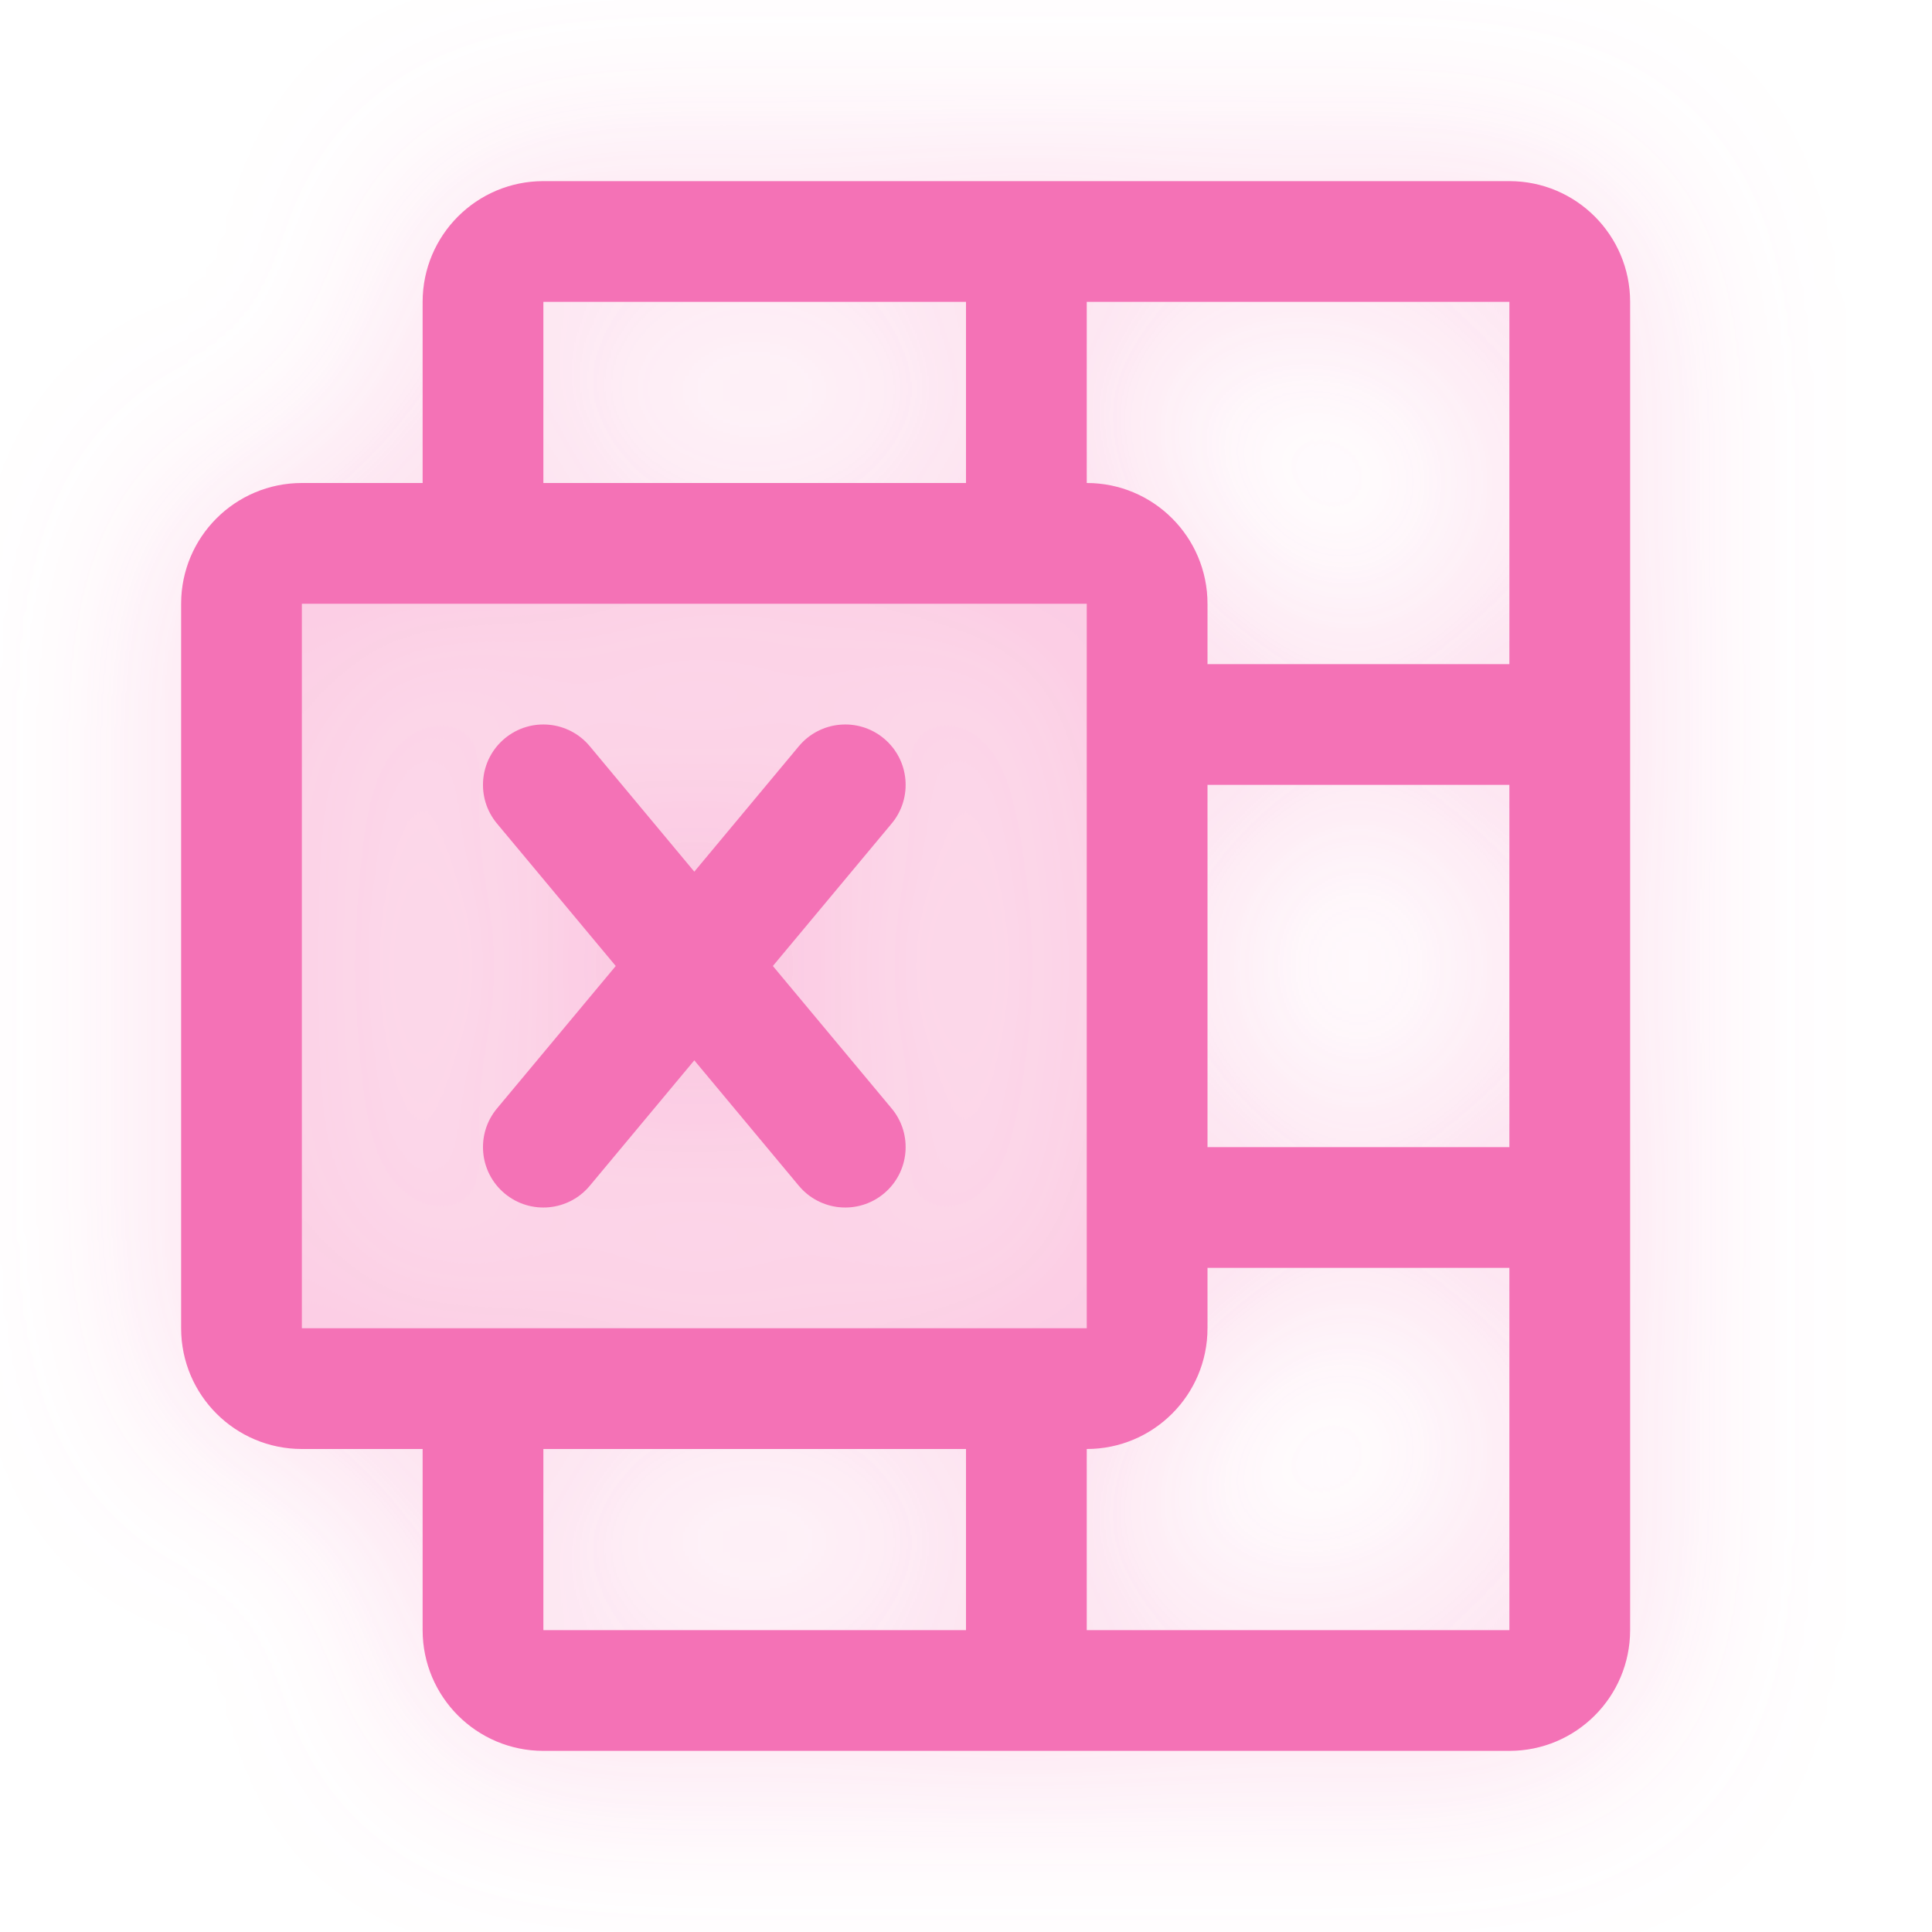
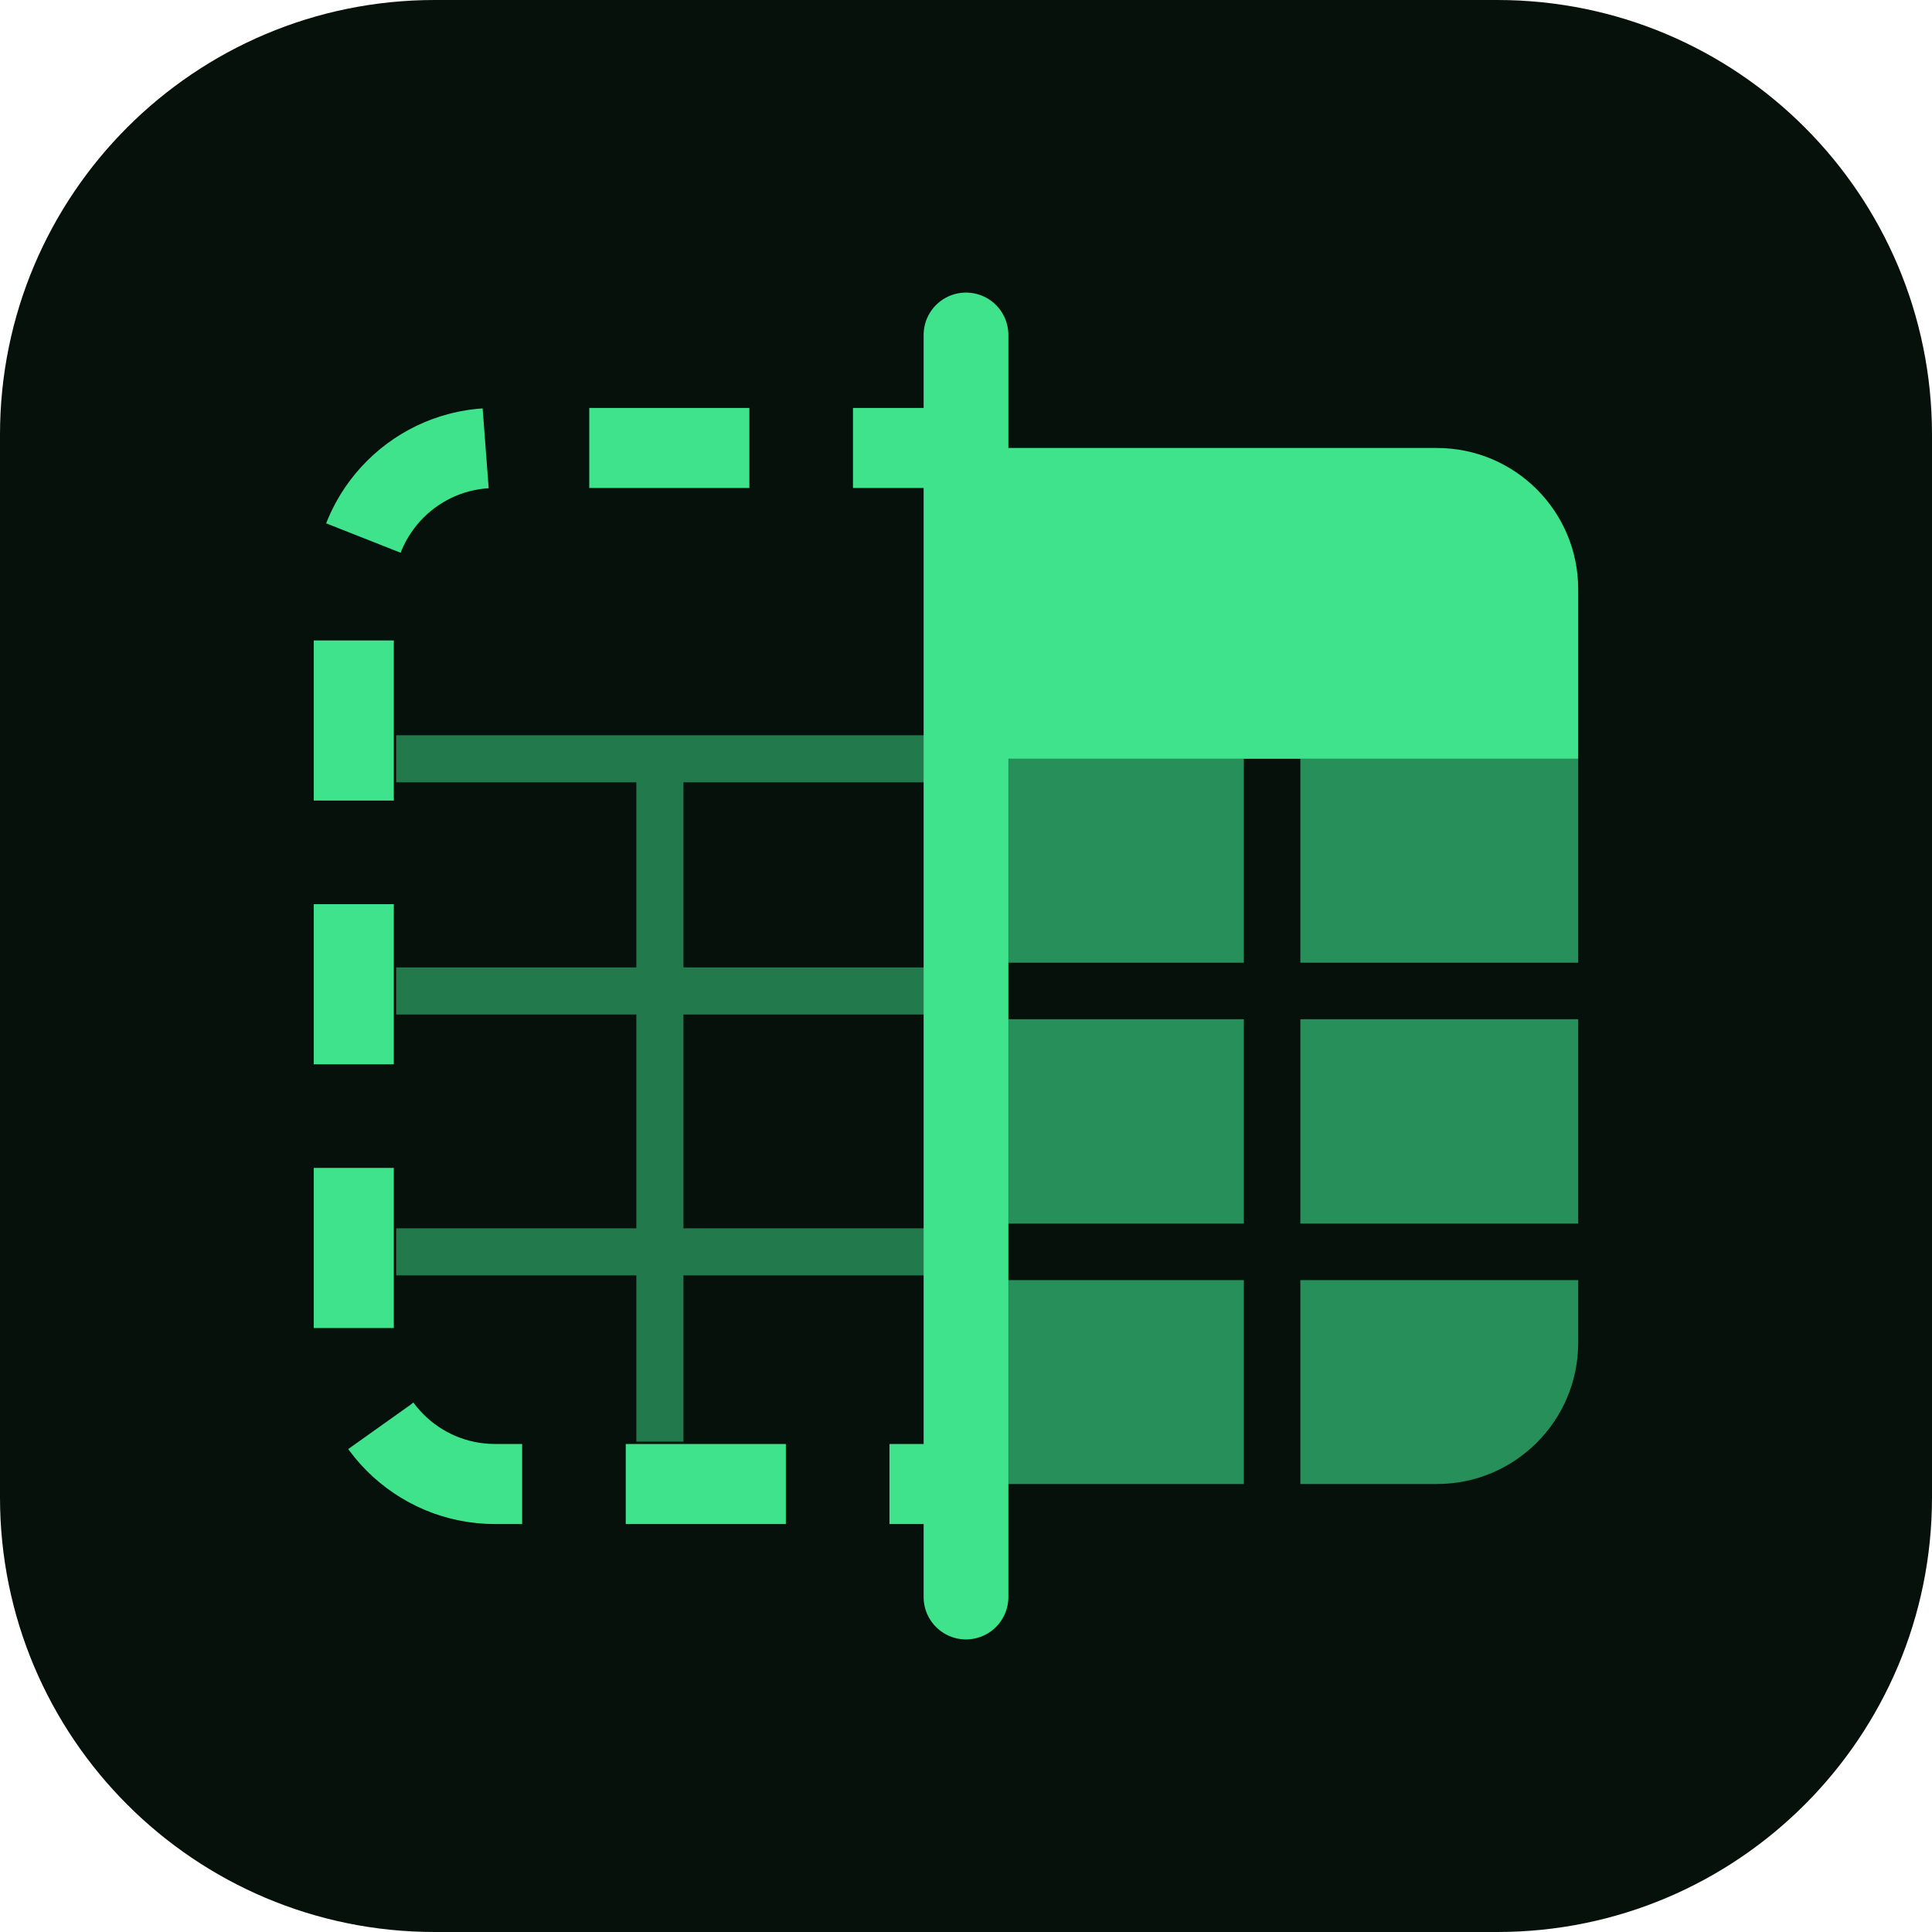
- <svg xmlns="http://www.w3.org/2000/svg" width="300" height="300" viewBox="0 0 256 256">
-   <defs>
-     <filter id="glow" filterUnits="userSpaceOnUse" x="-50" y="-50" width="350" height="350">
-       <feDropShadow dx="0" dy="0" stdDeviation="13" flood-color="#f472b6" flood-opacity="0.3" />
-     </filter>
-   </defs>
-   <g fill="#f472b6" filter="url(#glow)">
-     <path d="M152 80v96a8 8 0 0 1-8 8H40a8 8 0 0 1-8-8V80a8 8 0 0 1 8-8h104a8 8 0 0 1 8 8" opacity=".2" />
-     <path d="M200 24H72a16 16 0 0 0-16 16v24H40a16 16 0 0 0-16 16v96a16 16 0 0 0 16 16h16v24a16 16 0 0 0 16 16h128a16 16 0 0 0 16-16V40a16 16 0 0 0-16-16m-40 80h40v48h-40Zm40-16h-40v-8a16 16 0 0 0-16-16V40h56ZM72 40h56v24H72ZM40 80h104v96H40Zm32 112h56v24H72Zm72 24v-24a16 16 0 0 0 16-16v-8h40v48Zm-78.15-69.12L81.59 128l-15.74-18.88a8 8 0 0 1 12.3-10.24L92 115.5l13.85-16.62a8 8 0 1 1 12.3 10.24L102.41 128l15.74 18.88a8 8 0 0 1-12.3 10.24L92 140.5l-13.85 16.62a8 8 0 0 1-12.3-10.24" />
+ <svg xmlns="http://www.w3.org/2000/svg" width="512" height="512" viewBox="0 0 32 32" fill="none" role="img" aria-label="typed-xlsx">
+   <rect width="32" height="32" rx="7.2" fill="#06110c" />
+   <g transform="translate(3.52 3.52) scale(0.78)">
+     <path d="M16 5H6a3 3 0 0 0-3 3v16a3 3 0 0 0 3 3h10" fill="none" stroke="#3ee38c" stroke-width="1.7" stroke-dasharray="3.4 2.2" stroke-dashoffset="1" />
+     <path d="M3.9 11.6H16 M3.9 16.53H16 M3.9 22.07H16 M9.5 11.6V26.1" fill="none" stroke="#3ee38c" stroke-width="1" stroke-opacity=".5" />
+     <path d="M16 5h10a3 3 0 0 1 3 3v3.6H16z" fill="#3ee38c" />
+     <path d="M16.0 11.6H21.9V15.93H16.0zM23.1 11.6H29.0V15.93H23.1zM16.0 17.13H21.9V21.47H16.0zM23.1 17.13H29.0V21.47H23.1zM16.0 22.67H21.9V27.0H16.0zM23.1 22.67H29.0V24.00a3 3 0 0 1-3 3H23.1z" fill="#3ee38c" fill-opacity=".6" />
+     <path d="M16 2.6v26.8" stroke="#3ee38c" stroke-width="1.8" stroke-linecap="round" />
  </g>
</svg>
